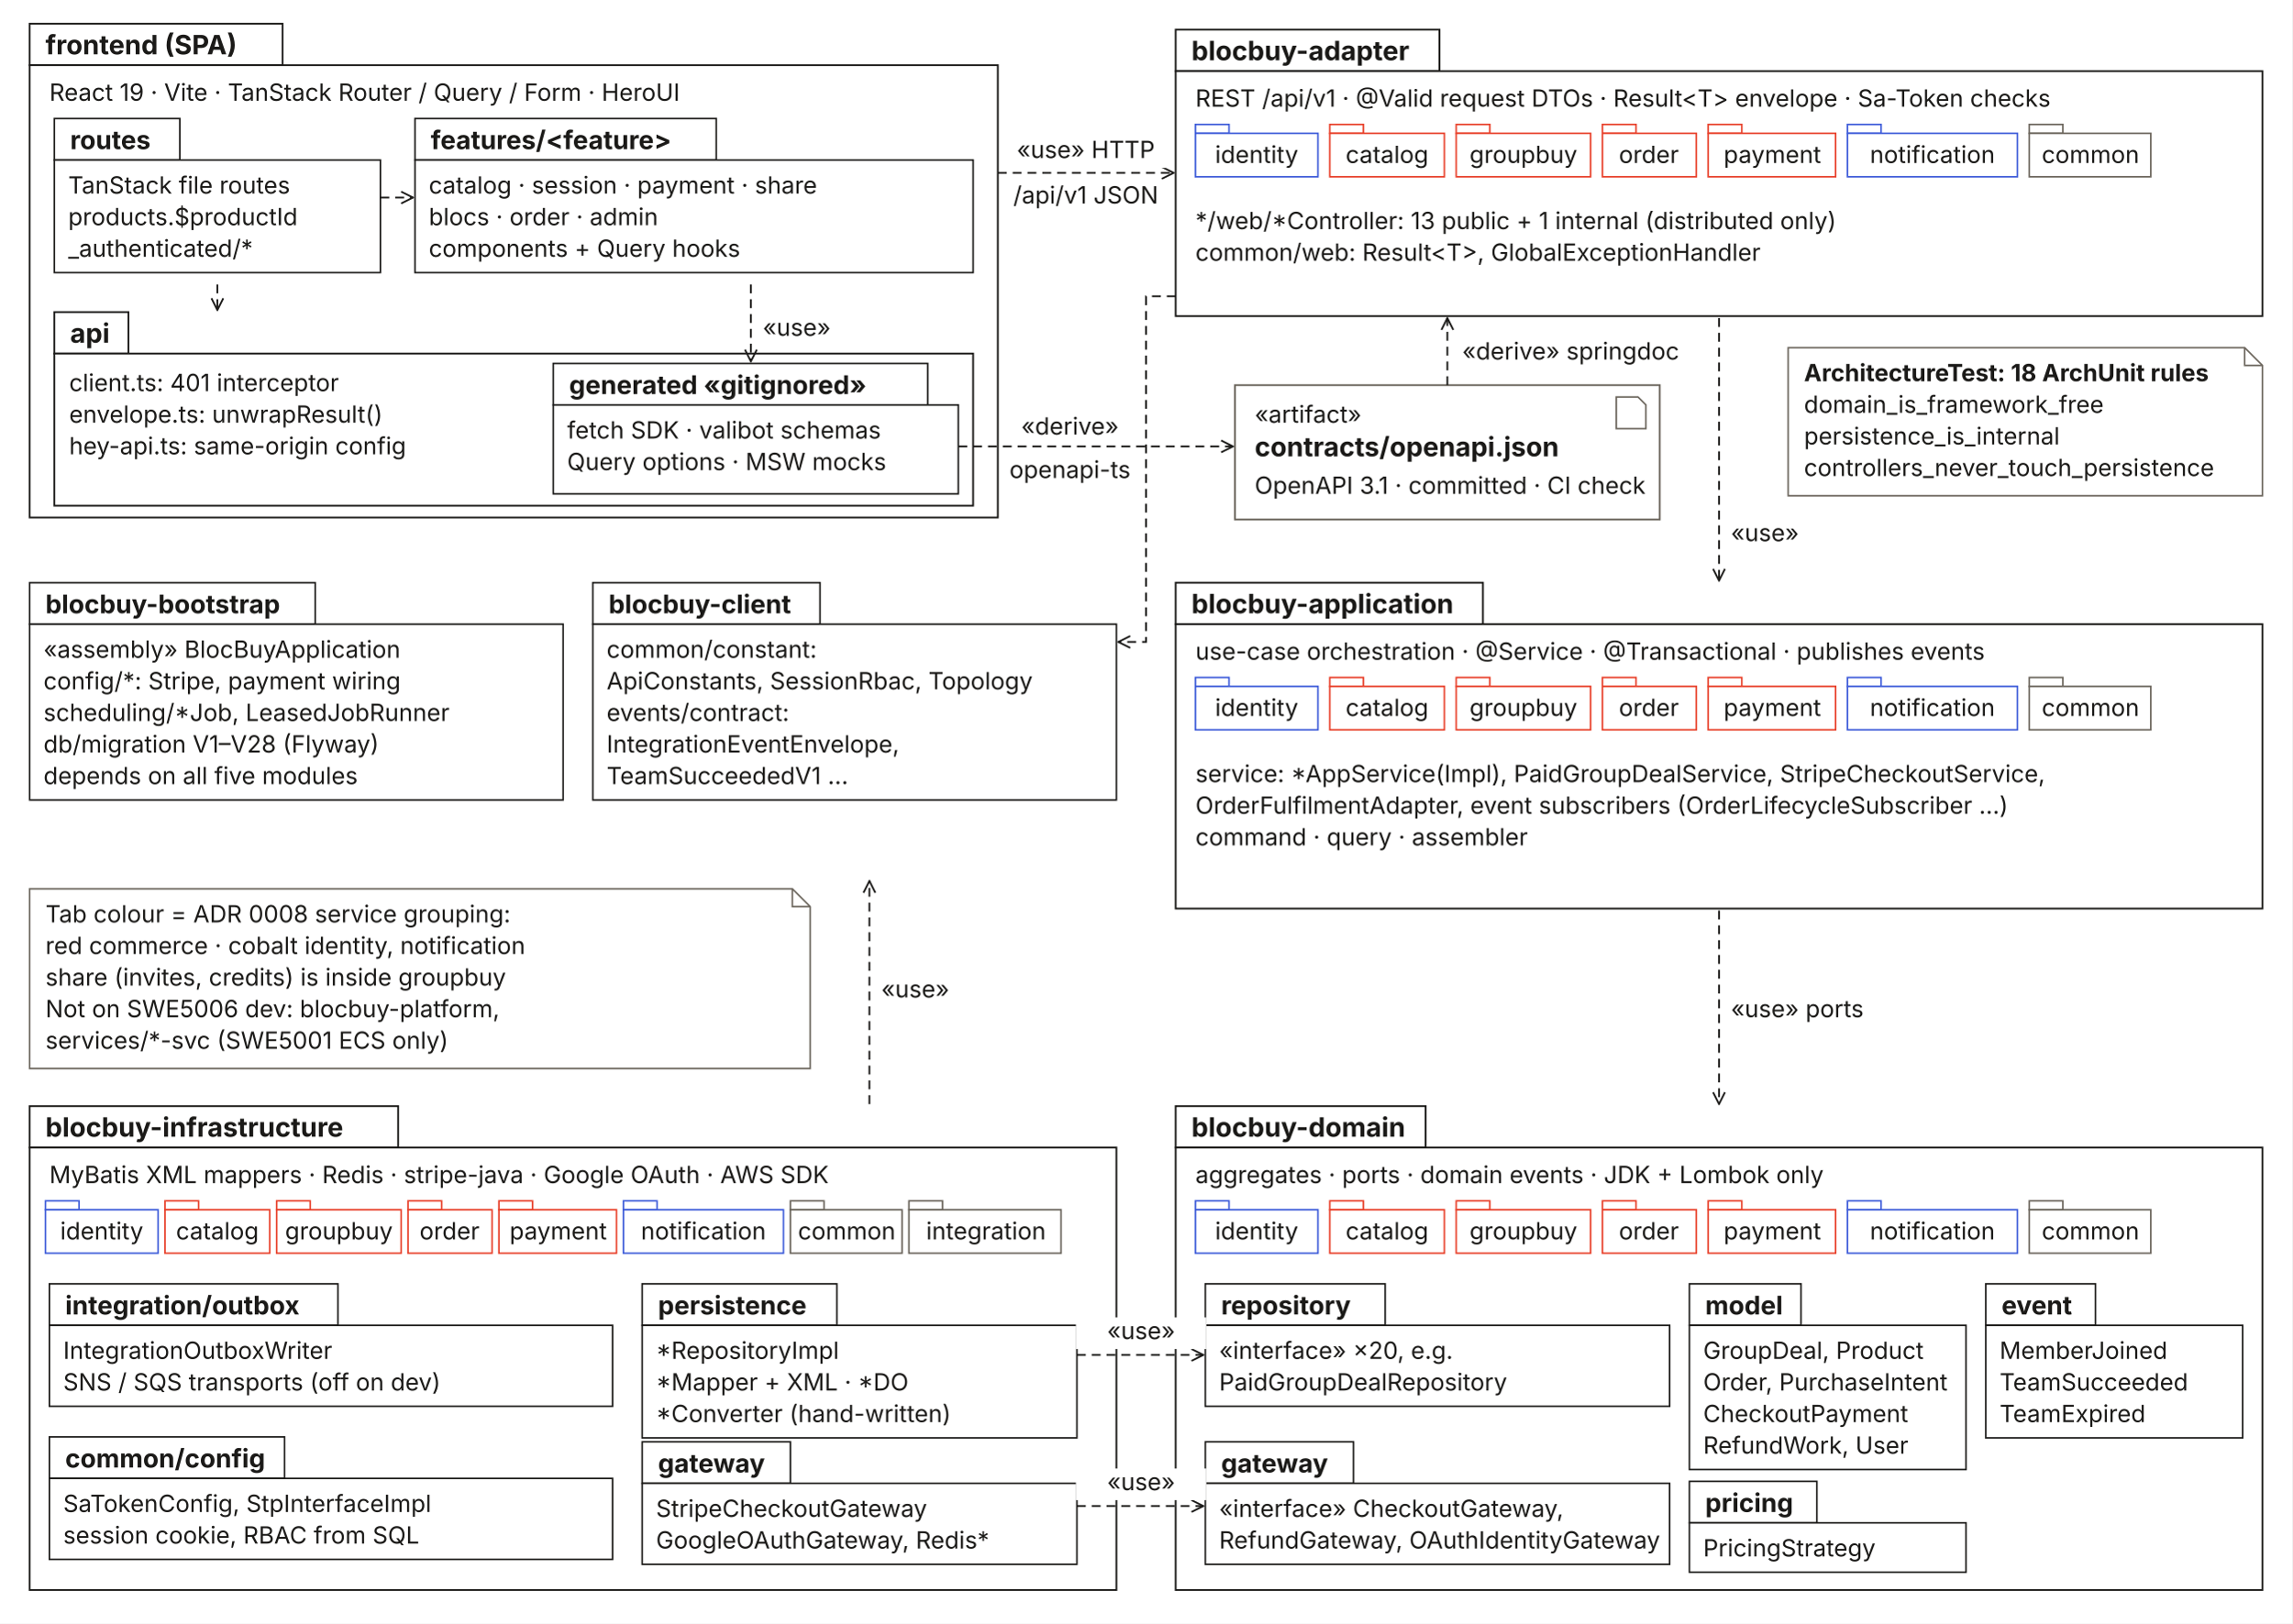
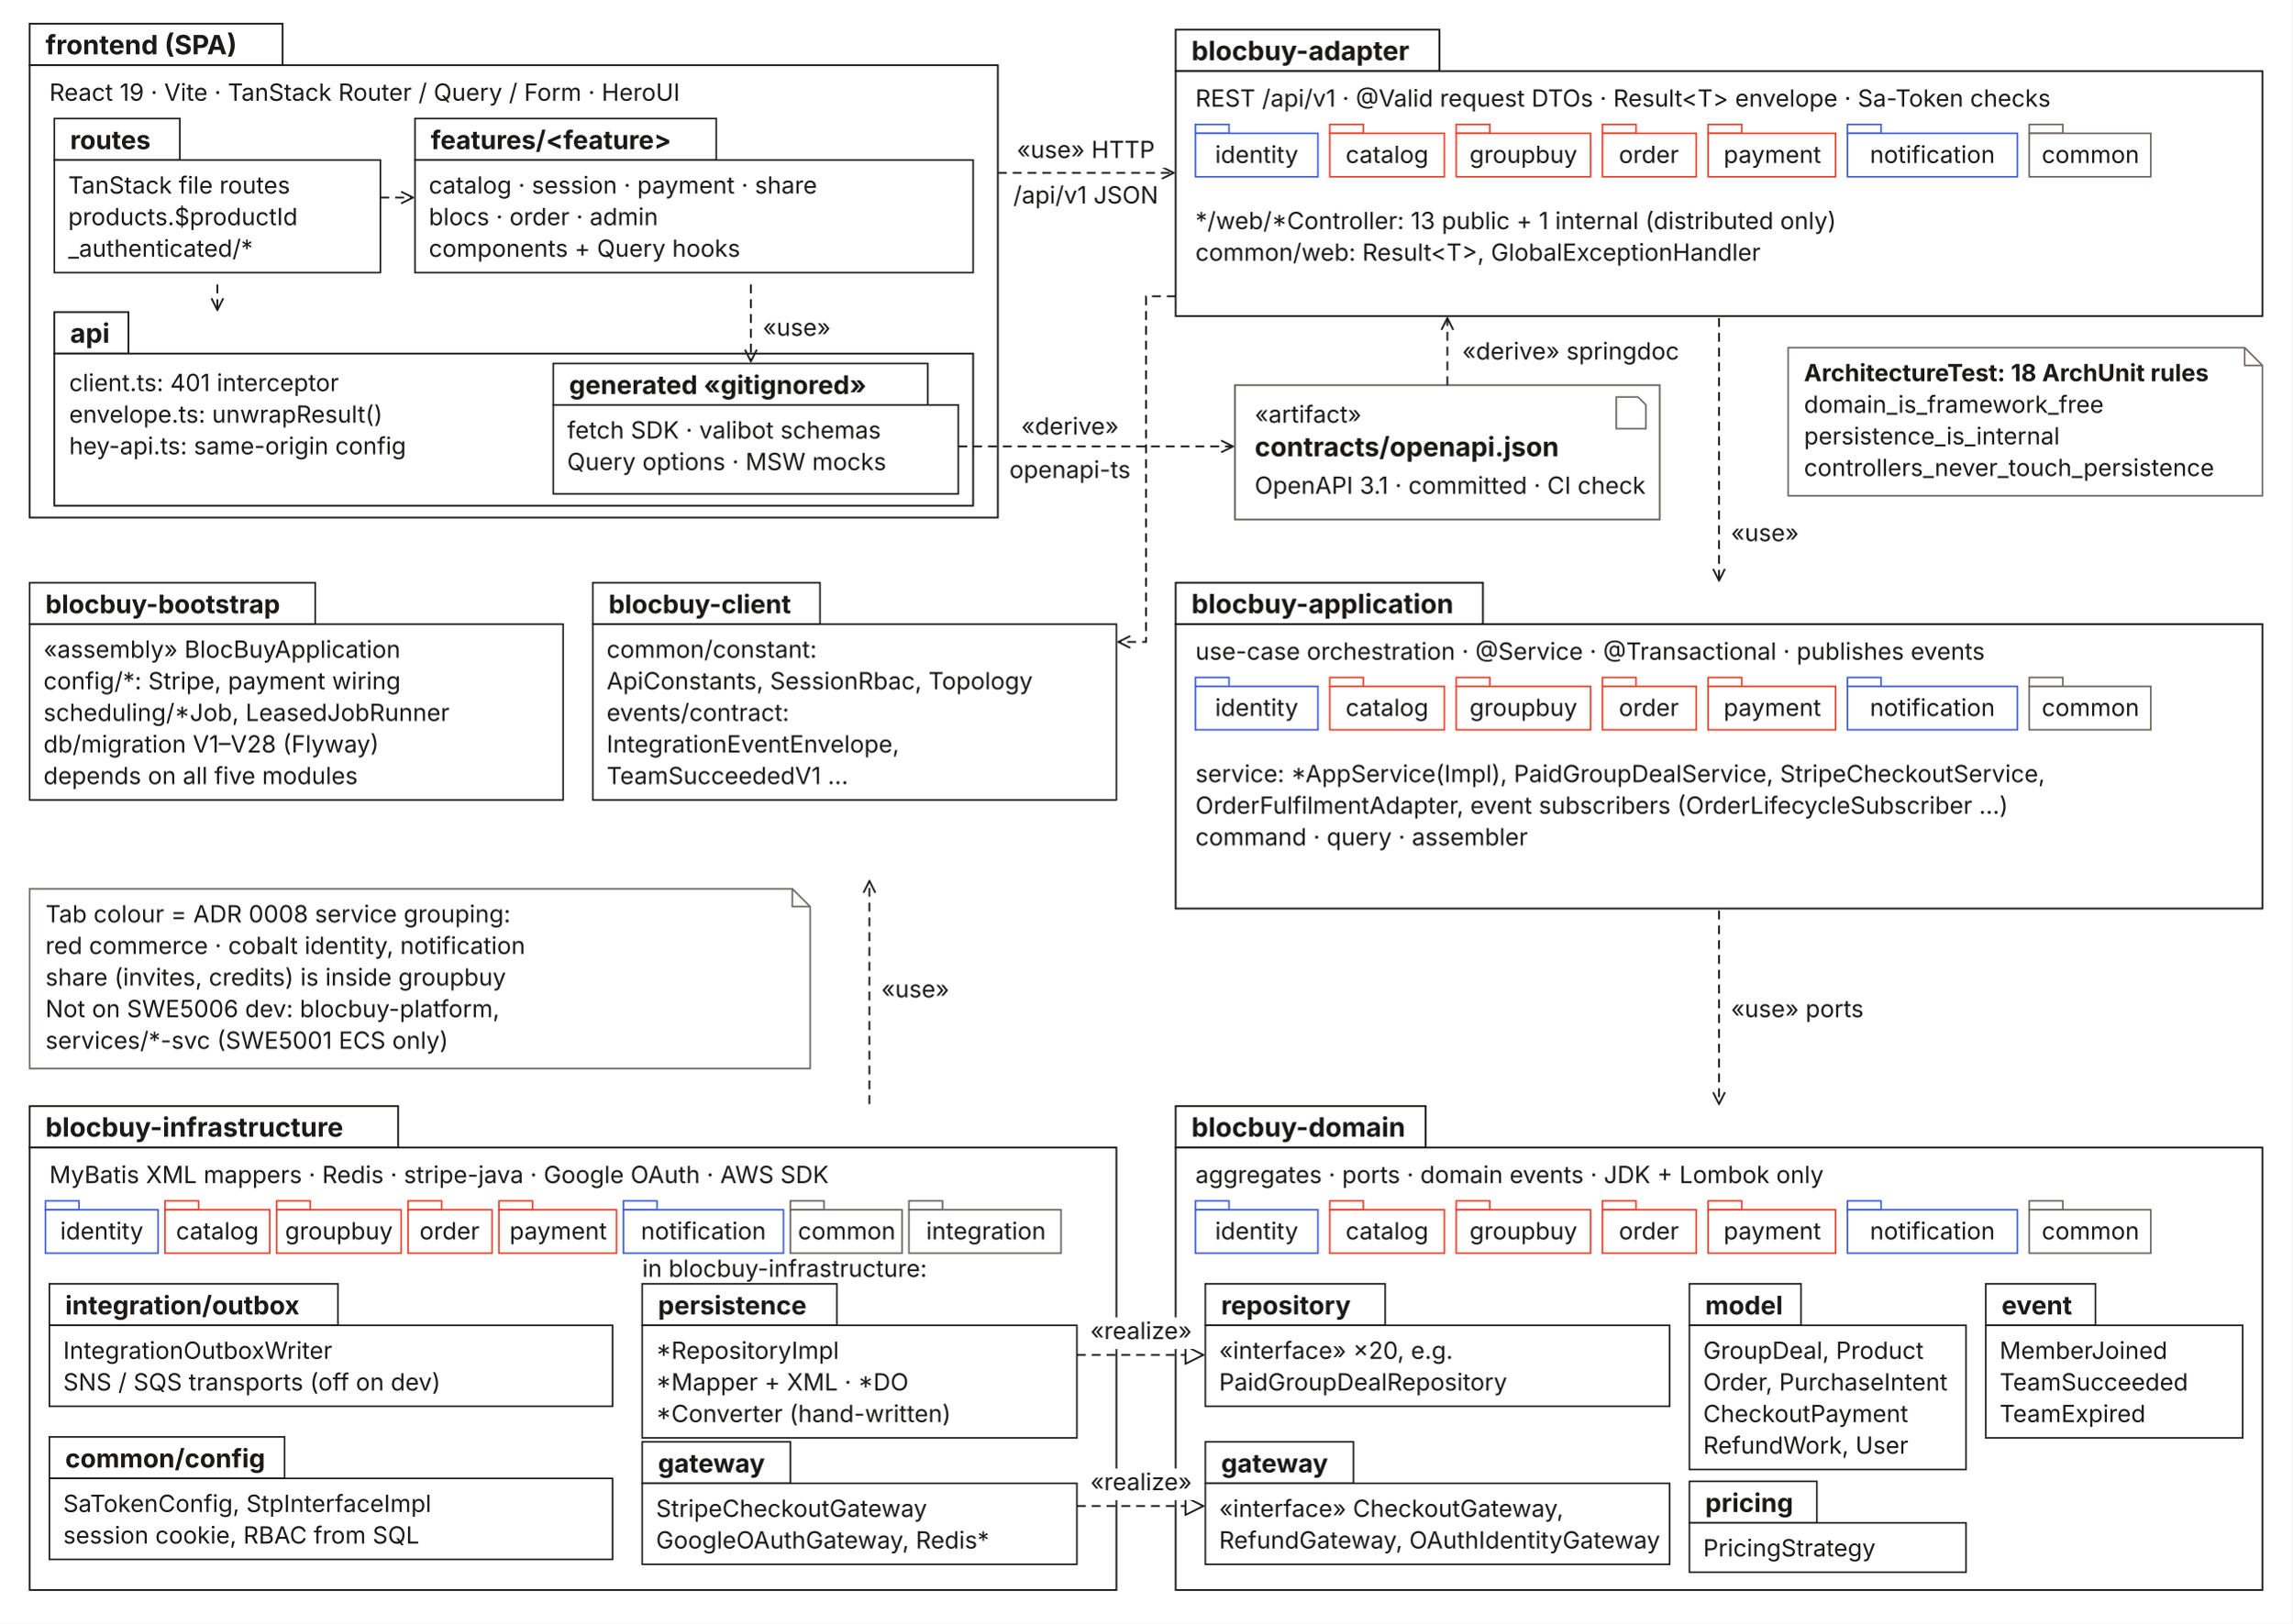
<svg xmlns="http://www.w3.org/2000/svg" width="2320" height="1644" viewBox="0 0 2320 1644" font-family="Inter, Helvetica, Arial, sans-serif">
  <defs>
    <marker id="llOpen" viewBox="0 0 14 14" refX="13" refY="7" markerWidth="14" markerHeight="14" markerUnits="userSpaceOnUse" orient="auto-start-reverse">
      <path d="M1,1 L13,7 L1,13" fill="none" stroke="#1B1A18" stroke-width="1.8" />
    </marker>
    <marker id="llOpenRed" viewBox="0 0 14 14" refX="13" refY="7" markerWidth="14" markerHeight="14" markerUnits="userSpaceOnUse" orient="auto-start-reverse">
      <path d="M1,1 L13,7 L1,13" fill="none" stroke="#E8402A" stroke-width="2" />
    </marker>
    <marker id="llOpenGrey" viewBox="0 0 14 14" refX="13" refY="7" markerWidth="14" markerHeight="14" markerUnits="userSpaceOnUse" orient="auto-start-reverse">
      <path d="M1,1 L13,7 L1,13" fill="none" stroke="#6B655C" stroke-width="1.8" />
    </marker>
    <marker id="llTri" viewBox="0 0 20 20" refX="19" refY="10" markerWidth="20" markerHeight="20" markerUnits="userSpaceOnUse" orient="auto-start-reverse">
      <path d="M1,1 L19,10 L1,19 Z" fill="#FFFFFF" stroke="#1B1A18" stroke-width="1.8" />
    </marker>
    <marker id="llCrow" viewBox="0 0 24 24" refX="23" refY="12" markerWidth="24" markerHeight="24" markerUnits="userSpaceOnUse" orient="auto-start-reverse">
      <path d="M23,1 L5,12 L23,23 M5,1 L5,23" fill="none" stroke="#1B1A18" stroke-width="1.8" />
    </marker>
    <marker id="llCrowO" viewBox="0 0 34 24" refX="33" refY="12" markerWidth="34" markerHeight="24" markerUnits="userSpaceOnUse" orient="auto-start-reverse">
      <path d="M33,1 L15,12 L33,23" fill="none" stroke="#1B1A18" stroke-width="1.8" />
      <circle cx="8" cy="12" r="6" fill="#FFFFFF" stroke="#1B1A18" stroke-width="1.8" />
    </marker>
    <marker id="llOne" viewBox="0 0 24 24" refX="23" refY="12" markerWidth="24" markerHeight="24" markerUnits="userSpaceOnUse" orient="auto-start-reverse">
      <path d="M8,1 L8,23 M16,1 L16,23" fill="none" stroke="#1B1A18" stroke-width="1.8" />
    </marker>
    <marker id="llZeroOne" viewBox="0 0 34 24" refX="33" refY="12" markerWidth="34" markerHeight="24" markerUnits="userSpaceOnUse" orient="auto-start-reverse">
      <path d="M24,1 L24,23" fill="none" stroke="#1B1A18" stroke-width="1.8" />
      <circle cx="10" cy="12" r="6" fill="#FFFFFF" stroke="#1B1A18" stroke-width="1.8" />
    </marker>
  </defs>
  <rect x="0" y="0" width="2320" height="1644" fill="#FFFFFF" />
  <rect x="30" y="24" width="256" height="42" fill="#FFFFFF" stroke="#1B1A18" stroke-width="1.8" />
  <rect x="30" y="66" width="980" height="458" fill="#FFFFFF" stroke="#1B1A18" stroke-width="1.8" />
  <text fill="#1B1A18" x="46" y="55" font-size="27" font-weight="700">frontend  (SPA)</text>
  <text fill="#1B1A18" x="50" y="102" font-size="24">React 19 · Vite · TanStack Router / Query / Form · HeroUI</text>
  <rect x="55" y="120" width="127" height="42" fill="#FFFFFF" stroke="#1B1A18" stroke-width="1.6" />
  <rect x="55" y="162" width="330" height="114" fill="#FFFFFF" stroke="#1B1A18" stroke-width="1.6" />
  <text fill="#1B1A18" x="71" y="151" font-size="26" font-weight="700">routes</text>
  <text fill="#1B1A18" x="69" y="196" font-size="24">TanStack file routes</text>
  <text fill="#1B1A18" x="69" y="228" font-size="24">products.$productId</text>
  <text fill="#1B1A18" x="69" y="260" font-size="24">_authenticated/*</text>
  <rect x="420" y="120" width="305" height="42" fill="#FFFFFF" stroke="#1B1A18" stroke-width="1.6" />
  <rect x="420" y="162" width="565" height="114" fill="#FFFFFF" stroke="#1B1A18" stroke-width="1.6" />
  <text fill="#1B1A18" x="436" y="151" font-size="26" font-weight="700">features/&lt;feature&gt;</text>
  <text fill="#1B1A18" x="434" y="196" font-size="24">catalog · session · payment · share</text>
  <text fill="#1B1A18" x="434" y="228" font-size="24">blocs · order · admin</text>
  <text fill="#1B1A18" x="434" y="260" font-size="24">components + Query hooks</text>
  <rect x="55" y="316" width="75" height="42" fill="#FFFFFF" stroke="#1B1A18" stroke-width="1.8" />
  <rect x="55" y="358" width="930" height="154" fill="#FFFFFF" stroke="#1B1A18" stroke-width="1.8" />
  <text fill="#1B1A18" x="71" y="347" font-size="27" font-weight="700">api</text>
  <text fill="#1B1A18" x="70" y="396" font-size="24">client.ts: 401 interceptor</text>
  <text fill="#1B1A18" x="70" y="428" font-size="24">envelope.ts: unwrapResult()</text>
  <text fill="#1B1A18" x="70" y="460" font-size="24">hey-api.ts: same-origin config</text>
  <rect x="560" y="368" width="379" height="42" fill="#FFFFFF" stroke="#1B1A18" stroke-width="1.6" />
  <rect x="560" y="410" width="410" height="90" fill="#FFFFFF" stroke="#1B1A18" stroke-width="1.6" />
  <text fill="#1B1A18" x="576" y="399" font-size="26" font-weight="700">generated  «gitignored»</text>
  <text fill="#1B1A18" x="574" y="444" font-size="24">fetch SDK · valibot schemas</text>
  <text fill="#1B1A18" x="574" y="476" font-size="24">Query options · MSW mocks</text>
  <polyline points="385,200 418,200" fill="none" stroke="#1B1A18" stroke-width="1.8" stroke-dasharray="9 6" marker-end="url(#llOpen)" />
  <polyline points="760,288 760,366" fill="none" stroke="#1B1A18" stroke-width="1.8" stroke-dasharray="9 6" marker-end="url(#llOpen)" />
  <rect x="768" y="318" width="90" height="32" fill="#FFFFFF" />
  <text fill="#1B1A18" x="772" y="340" font-size="24">«use»</text>
  <polyline points="220,288 220,314" fill="none" stroke="#1B1A18" stroke-width="1.8" stroke-dasharray="9 6" marker-end="url(#llOpen)" />
  <rect x="1190" y="30" width="267" height="42" fill="#FFFFFF" stroke="#1B1A18" stroke-width="1.8" />
  <rect x="1190" y="72" width="1100" height="248" fill="#FFFFFF" stroke="#1B1A18" stroke-width="1.8" />
  <text fill="#1B1A18" x="1206" y="61" font-size="27" font-weight="700">blocbuy-adapter</text>
  <text fill="#1B1A18" x="1210" y="108" font-size="24">REST /api/v1 · @Valid request DTOs · Result&lt;T&gt; envelope · Sa-Token checks</text>
  <rect x="1210" y="126" width="34" height="9" fill="#FFFFFF" stroke="#3E5CD9" stroke-width="1.6" />
  <rect x="1210" y="135" width="124" height="44" fill="#FFFFFF" stroke="#3E5CD9" stroke-width="1.6" />
  <text fill="#1B1A18" x="1272" y="165" font-size="24" text-anchor="middle">identity</text>
  <rect x="1346" y="126" width="34" height="9" fill="#FFFFFF" stroke="#E8402A" stroke-width="1.6" />
  <rect x="1346" y="135" width="116" height="44" fill="#FFFFFF" stroke="#E8402A" stroke-width="1.6" />
  <text fill="#1B1A18" x="1404" y="165" font-size="24" text-anchor="middle">catalog</text>
  <rect x="1474" y="126" width="34" height="9" fill="#FFFFFF" stroke="#E8402A" stroke-width="1.6" />
  <rect x="1474" y="135" width="136" height="44" fill="#FFFFFF" stroke="#E8402A" stroke-width="1.6" />
  <text fill="#1B1A18" x="1542" y="165" font-size="24" text-anchor="middle">groupbuy</text>
  <rect x="1622" y="126" width="34" height="9" fill="#FFFFFF" stroke="#E8402A" stroke-width="1.6" />
  <rect x="1622" y="135" width="95" height="44" fill="#FFFFFF" stroke="#E8402A" stroke-width="1.6" />
  <text fill="#1B1A18" x="1669" y="165" font-size="24" text-anchor="middle">order</text>
  <rect x="1729" y="126" width="34" height="9" fill="#FFFFFF" stroke="#E8402A" stroke-width="1.6" />
  <rect x="1729" y="135" width="129" height="44" fill="#FFFFFF" stroke="#E8402A" stroke-width="1.6" />
  <text fill="#1B1A18" x="1794" y="165" font-size="24" text-anchor="middle">payment</text>
  <rect x="1870" y="126" width="34" height="9" fill="#FFFFFF" stroke="#3E5CD9" stroke-width="1.6" />
  <rect x="1870" y="135" width="172" height="44" fill="#FFFFFF" stroke="#3E5CD9" stroke-width="1.6" />
  <text fill="#1B1A18" x="1956" y="165" font-size="24" text-anchor="middle">notification</text>
  <rect x="2054" y="126" width="34" height="9" fill="#FFFFFF" stroke="#6B655C" stroke-width="1.6" />
  <rect x="2054" y="135" width="123" height="44" fill="#FFFFFF" stroke="#6B655C" stroke-width="1.6" />
  <text fill="#1B1A18" x="2116" y="165" font-size="24" text-anchor="middle">common</text>
  <text fill="#1B1A18" x="1210" y="232" font-size="24">*/web/*Controller: 13 public + 1 internal (distributed only)</text>
  <text fill="#1B1A18" x="1210" y="264" font-size="24">common/web: Result&lt;T&gt;, GlobalExceptionHandler</text>
  <rect x="1250" y="390" width="430" height="136" fill="#FFFFFF" stroke="#6B655C" stroke-width="1.8" />
  <path d="M1636,402 L1658,402 L1666,410 L1666,434 L1636,434 Z" fill="#FFFFFF" stroke="#6B655C" stroke-width="1.6" />
  <text fill="#1B1A18" x="1270" y="428" font-size="24">«artifact»</text>
  <text fill="#1B1A18" x="1270" y="462" font-size="27" font-weight="700">contracts/openapi.json</text>
  <text fill="#1B1A18" x="1270" y="500" font-size="24">OpenAPI 3.1 · committed · CI check</text>
  <polyline points="1010,175 1188,175" fill="none" stroke="#1B1A18" stroke-width="1.8" stroke-dasharray="9 6" marker-end="url(#llOpen)" />
  <rect x="1019" y="138" width="161" height="32" fill="#FFFFFF" />
  <text fill="#1B1A18" x="1099" y="160" font-size="24" text-anchor="middle">«use» HTTP</text>
  <rect x="1020" y="184" width="158" height="32" fill="#FFFFFF" />
  <text fill="#1B1A18" x="1099" y="206" font-size="24" text-anchor="middle">/api/v1 JSON</text>
  <polyline points="970,452 1248,452" fill="none" stroke="#1B1A18" stroke-width="1.8" stroke-dasharray="9 6" marker-end="url(#llOpen)" />
  <rect x="1021" y="418" width="124" height="32" fill="#FFFFFF" />
  <text fill="#1B1A18" x="1083" y="440" font-size="24" text-anchor="middle">«derive»</text>
  <rect x="1015" y="462" width="136" height="32" fill="#FFFFFF" />
  <text fill="#1B1A18" x="1083" y="484" font-size="24" text-anchor="middle">openapi-ts</text>
  <polyline points="1465,390 1465,322" fill="none" stroke="#1B1A18" stroke-width="1.8" stroke-dasharray="9 6" marker-end="url(#llOpen)" />
  <rect x="1476" y="342" width="247" height="32" fill="#FFFFFF" />
  <text fill="#1B1A18" x="1480" y="364" font-size="24">«derive» springdoc</text>
  <path d="M1810,352 L2272,352 L2290,370 L2290,502 L1810,502 Z" fill="#FFFFFF" stroke="#6B655C" stroke-width="1.6" />
  <path d="M2272,352 L2272,370 L2290,370" fill="none" stroke="#6B655C" stroke-width="1.6" />
  <text fill="#1B1A18" x="1826" y="386" font-size="24" font-weight="700">ArchitectureTest: 18 ArchUnit rules</text>
  <text fill="#1B1A18" x="1826" y="418" font-size="24">domain_is_framework_free</text>
  <text fill="#1B1A18" x="1826" y="450" font-size="24">persistence_is_internal</text>
  <text fill="#1B1A18" x="1826" y="482" font-size="24">controllers_never_touch_persistence</text>
  <rect x="1190" y="590" width="311" height="42" fill="#FFFFFF" stroke="#1B1A18" stroke-width="1.8" />
  <rect x="1190" y="632" width="1100" height="288" fill="#FFFFFF" stroke="#1B1A18" stroke-width="1.8" />
  <text fill="#1B1A18" x="1206" y="621" font-size="27" font-weight="700">blocbuy-application</text>
  <text fill="#1B1A18" x="1210" y="668" font-size="24">use-case orchestration · @Service · @Transactional · publishes events</text>
  <rect x="1210" y="686" width="34" height="9" fill="#FFFFFF" stroke="#3E5CD9" stroke-width="1.6" />
  <rect x="1210" y="695" width="124" height="44" fill="#FFFFFF" stroke="#3E5CD9" stroke-width="1.6" />
  <text fill="#1B1A18" x="1272" y="725" font-size="24" text-anchor="middle">identity</text>
  <rect x="1346" y="686" width="34" height="9" fill="#FFFFFF" stroke="#E8402A" stroke-width="1.6" />
  <rect x="1346" y="695" width="116" height="44" fill="#FFFFFF" stroke="#E8402A" stroke-width="1.6" />
  <text fill="#1B1A18" x="1404" y="725" font-size="24" text-anchor="middle">catalog</text>
  <rect x="1474" y="686" width="34" height="9" fill="#FFFFFF" stroke="#E8402A" stroke-width="1.6" />
  <rect x="1474" y="695" width="136" height="44" fill="#FFFFFF" stroke="#E8402A" stroke-width="1.6" />
  <text fill="#1B1A18" x="1542" y="725" font-size="24" text-anchor="middle">groupbuy</text>
  <rect x="1622" y="686" width="34" height="9" fill="#FFFFFF" stroke="#E8402A" stroke-width="1.6" />
  <rect x="1622" y="695" width="95" height="44" fill="#FFFFFF" stroke="#E8402A" stroke-width="1.6" />
  <text fill="#1B1A18" x="1669" y="725" font-size="24" text-anchor="middle">order</text>
  <rect x="1729" y="686" width="34" height="9" fill="#FFFFFF" stroke="#E8402A" stroke-width="1.6" />
  <rect x="1729" y="695" width="129" height="44" fill="#FFFFFF" stroke="#E8402A" stroke-width="1.6" />
  <text fill="#1B1A18" x="1794" y="725" font-size="24" text-anchor="middle">payment</text>
  <rect x="1870" y="686" width="34" height="9" fill="#FFFFFF" stroke="#3E5CD9" stroke-width="1.6" />
  <rect x="1870" y="695" width="172" height="44" fill="#FFFFFF" stroke="#3E5CD9" stroke-width="1.6" />
  <text fill="#1B1A18" x="1956" y="725" font-size="24" text-anchor="middle">notification</text>
  <rect x="2054" y="686" width="34" height="9" fill="#FFFFFF" stroke="#6B655C" stroke-width="1.6" />
  <rect x="2054" y="695" width="123" height="44" fill="#FFFFFF" stroke="#6B655C" stroke-width="1.6" />
  <text fill="#1B1A18" x="2116" y="725" font-size="24" text-anchor="middle">common</text>
  <text fill="#1B1A18" x="1210" y="792" font-size="24">service: *AppService(Impl), PaidGroupDealService, StripeCheckoutService,</text>
  <text fill="#1B1A18" x="1210" y="824" font-size="24">OrderFulfilmentAdapter, event subscribers (OrderLifecycleSubscriber …)</text>
  <text fill="#1B1A18" x="1210" y="856" font-size="24">command · query · assembler</text>
  <polyline points="1740,322 1740,588" fill="none" stroke="#1B1A18" stroke-width="1.8" stroke-dasharray="9 6" marker-end="url(#llOpen)" />
  <rect x="1748" y="526" width="90" height="32" fill="#FFFFFF" />
  <text fill="#1B1A18" x="1752" y="548" font-size="24">«use»</text>
  <rect x="30" y="590" width="289" height="42" fill="#FFFFFF" stroke="#1B1A18" stroke-width="1.6" />
  <rect x="30" y="632" width="540" height="178" fill="#FFFFFF" stroke="#1B1A18" stroke-width="1.6" />
  <text fill="#1B1A18" x="46" y="621" font-size="26" font-weight="700">blocbuy-bootstrap</text>
  <text fill="#1B1A18" x="44" y="666" font-size="24">«assembly» BlocBuyApplication</text>
  <text fill="#1B1A18" x="44" y="698" font-size="24">config/*: Stripe, payment wiring</text>
  <text fill="#1B1A18" x="44" y="730" font-size="24">scheduling/*Job, LeasedJobRunner</text>
  <text fill="#1B1A18" x="44" y="762" font-size="24">db/migration V1–V28 (Flyway)</text>
  <text fill="#1B1A18" x="44" y="794" font-size="24">depends on all five modules</text>
  <rect x="600" y="590" width="230" height="42" fill="#FFFFFF" stroke="#1B1A18" stroke-width="1.6" />
  <rect x="600" y="632" width="530" height="178" fill="#FFFFFF" stroke="#1B1A18" stroke-width="1.6" />
  <text fill="#1B1A18" x="616" y="621" font-size="26" font-weight="700">blocbuy-client</text>
  <text fill="#1B1A18" x="614" y="666" font-size="24">common/constant:</text>
  <text fill="#1B1A18" x="614" y="698" font-size="24">ApiConstants, SessionRbac, Topology</text>
  <text fill="#1B1A18" x="614" y="730" font-size="24">events/contract:</text>
  <text fill="#1B1A18" x="614" y="762" font-size="24">IntegrationEventEnvelope,</text>
  <text fill="#1B1A18" x="614" y="794" font-size="24">TeamSucceededV1 …</text>
  <path d="M30,900 L802,900 L820,918 L820,1082 L30,1082 Z" fill="#FFFFFF" stroke="#6B655C" stroke-width="1.6" />
  <path d="M802,900 L802,918 L820,918" fill="none" stroke="#6B655C" stroke-width="1.6" />
  <text fill="#1B1A18" x="46" y="934" font-size="24">Tab colour = ADR 0008 service grouping:</text>
  <text fill="#1B1A18" x="46" y="966" font-size="24">red commerce · cobalt identity, notification</text>
  <text fill="#1B1A18" x="46" y="998" font-size="24">share (invites, credits) is inside groupbuy</text>
  <text fill="#1B1A18" x="46" y="1030" font-size="24">Not on SWE5006 dev: blocbuy-platform,</text>
  <text fill="#1B1A18" x="46" y="1062" font-size="24">services/*-svc (SWE5001 ECS only)</text>
  <polyline points="1190,300 1160,300 1160,650 1132,650" fill="none" stroke="#1B1A18" stroke-width="1.8" stroke-dasharray="9 6" marker-end="url(#llOpen)" />
  <rect x="30" y="1120" width="373" height="42" fill="#FFFFFF" stroke="#1B1A18" stroke-width="1.8" />
  <rect x="30" y="1162" width="1100" height="448" fill="#FFFFFF" stroke="#1B1A18" stroke-width="1.8" />
  <text fill="#1B1A18" x="46" y="1151" font-size="27" font-weight="700">blocbuy-infrastructure</text>
  <text fill="#1B1A18" x="50" y="1198" font-size="24">MyBatis XML mappers · Redis · stripe-java · Google OAuth · AWS SDK</text>
  <rect x="46" y="1216" width="34" height="9" fill="#FFFFFF" stroke="#3E5CD9" stroke-width="1.6" />
  <rect x="46" y="1225" width="114" height="44" fill="#FFFFFF" stroke="#3E5CD9" stroke-width="1.6" />
  <text fill="#1B1A18" x="103" y="1255" font-size="24" text-anchor="middle">identity</text>
  <rect x="167" y="1216" width="34" height="9" fill="#FFFFFF" stroke="#E8402A" stroke-width="1.6" />
  <rect x="167" y="1225" width="106" height="44" fill="#FFFFFF" stroke="#E8402A" stroke-width="1.6" />
  <text fill="#1B1A18" x="220" y="1255" font-size="24" text-anchor="middle">catalog</text>
  <rect x="280" y="1216" width="34" height="9" fill="#FFFFFF" stroke="#E8402A" stroke-width="1.6" />
  <rect x="280" y="1225" width="126" height="44" fill="#FFFFFF" stroke="#E8402A" stroke-width="1.6" />
  <text fill="#1B1A18" x="343" y="1255" font-size="24" text-anchor="middle">groupbuy</text>
  <rect x="413" y="1216" width="34" height="9" fill="#FFFFFF" stroke="#E8402A" stroke-width="1.6" />
  <rect x="413" y="1225" width="85" height="44" fill="#FFFFFF" stroke="#E8402A" stroke-width="1.6" />
  <text fill="#1B1A18" x="455" y="1255" font-size="24" text-anchor="middle">order</text>
  <rect x="505" y="1216" width="34" height="9" fill="#FFFFFF" stroke="#E8402A" stroke-width="1.6" />
  <rect x="505" y="1225" width="119" height="44" fill="#FFFFFF" stroke="#E8402A" stroke-width="1.6" />
  <text fill="#1B1A18" x="565" y="1255" font-size="24" text-anchor="middle">payment</text>
  <rect x="631" y="1216" width="34" height="9" fill="#FFFFFF" stroke="#3E5CD9" stroke-width="1.6" />
  <rect x="631" y="1225" width="162" height="44" fill="#FFFFFF" stroke="#3E5CD9" stroke-width="1.6" />
  <text fill="#1B1A18" x="712" y="1255" font-size="24" text-anchor="middle">notification</text>
  <rect x="800" y="1216" width="34" height="9" fill="#FFFFFF" stroke="#6B655C" stroke-width="1.6" />
  <rect x="800" y="1225" width="113" height="44" fill="#FFFFFF" stroke="#6B655C" stroke-width="1.6" />
  <text fill="#1B1A18" x="857" y="1255" font-size="24" text-anchor="middle">common</text>
  <rect x="920" y="1216" width="34" height="9" fill="#FFFFFF" stroke="#6B655C" stroke-width="1.6" />
  <rect x="920" y="1225" width="154" height="44" fill="#FFFFFF" stroke="#6B655C" stroke-width="1.6" />
  <text fill="#1B1A18" x="998" y="1255" font-size="24" text-anchor="middle">integration</text>
  <rect x="50" y="1300" width="292" height="42" fill="#FFFFFF" stroke="#1B1A18" stroke-width="1.6" />
  <rect x="50" y="1342" width="570" height="82" fill="#FFFFFF" stroke="#1B1A18" stroke-width="1.6" />
  <text fill="#1B1A18" x="66" y="1331" font-size="26" font-weight="700">integration/outbox</text>
  <text fill="#1B1A18" x="64" y="1376" font-size="24">IntegrationOutboxWriter</text>
  <text fill="#1B1A18" x="64" y="1408" font-size="24">SNS / SQS transports (off on dev)</text>
  <rect x="50" y="1455" width="238" height="42" fill="#FFFFFF" stroke="#1B1A18" stroke-width="1.6" />
  <rect x="50" y="1497" width="570" height="82" fill="#FFFFFF" stroke="#1B1A18" stroke-width="1.6" />
  <text fill="#1B1A18" x="66" y="1486" font-size="26" font-weight="700">common/config</text>
  <text fill="#1B1A18" x="64" y="1531" font-size="24">SaTokenConfig, StpInterfaceImpl</text>
  <text fill="#1B1A18" x="64" y="1563" font-size="24">session cookie, RBAC from SQL</text>
+   <text fill="#1B1A18" x="650" y="1293" font-size="24">in blocbuy-infrastructure:</text>
  <rect x="650" y="1300" width="197" height="42" fill="#FFFFFF" stroke="#1B1A18" stroke-width="1.6" />
  <rect x="650" y="1342" width="440" height="114" fill="#FFFFFF" stroke="#1B1A18" stroke-width="1.6" />
  <text fill="#1B1A18" x="666" y="1331" font-size="26" font-weight="700">persistence</text>
  <text fill="#1B1A18" x="664" y="1376" font-size="24">*RepositoryImpl</text>
  <text fill="#1B1A18" x="664" y="1408" font-size="24">*Mapper + XML · *DO</text>
  <text fill="#1B1A18" x="664" y="1440" font-size="24">*Converter (hand-written)</text>
  <rect x="650" y="1460" width="150" height="42" fill="#FFFFFF" stroke="#1B1A18" stroke-width="1.6" />
  <rect x="650" y="1502" width="440" height="82" fill="#FFFFFF" stroke="#1B1A18" stroke-width="1.6" />
  <text fill="#1B1A18" x="666" y="1491" font-size="26" font-weight="700">gateway</text>
  <text fill="#1B1A18" x="664" y="1536" font-size="24">StripeCheckoutGateway</text>
  <text fill="#1B1A18" x="664" y="1568" font-size="24">GoogleOAuthGateway, Redis*</text>
  <polyline points="880,1118 880,892" fill="none" stroke="#1B1A18" stroke-width="1.8" stroke-dasharray="9 6" marker-end="url(#llOpen)" />
  <rect x="888" y="988" width="90" height="32" fill="#FFFFFF" />
  <text fill="#1B1A18" x="892" y="1010" font-size="24">«use»</text>
  <rect x="1190" y="1120" width="253" height="42" fill="#FFFFFF" stroke="#1B1A18" stroke-width="1.8" />
  <rect x="1190" y="1162" width="1100" height="448" fill="#FFFFFF" stroke="#1B1A18" stroke-width="1.8" />
  <text fill="#1B1A18" x="1206" y="1151" font-size="27" font-weight="700">blocbuy-domain</text>
  <text fill="#1B1A18" x="1210" y="1198" font-size="24">aggregates · ports · domain events · JDK + Lombok only</text>
  <rect x="1210" y="1216" width="34" height="9" fill="#FFFFFF" stroke="#3E5CD9" stroke-width="1.6" />
  <rect x="1210" y="1225" width="124" height="44" fill="#FFFFFF" stroke="#3E5CD9" stroke-width="1.6" />
  <text fill="#1B1A18" x="1272" y="1255" font-size="24" text-anchor="middle">identity</text>
  <rect x="1346" y="1216" width="34" height="9" fill="#FFFFFF" stroke="#E8402A" stroke-width="1.6" />
  <rect x="1346" y="1225" width="116" height="44" fill="#FFFFFF" stroke="#E8402A" stroke-width="1.6" />
  <text fill="#1B1A18" x="1404" y="1255" font-size="24" text-anchor="middle">catalog</text>
  <rect x="1474" y="1216" width="34" height="9" fill="#FFFFFF" stroke="#E8402A" stroke-width="1.6" />
  <rect x="1474" y="1225" width="136" height="44" fill="#FFFFFF" stroke="#E8402A" stroke-width="1.6" />
  <text fill="#1B1A18" x="1542" y="1255" font-size="24" text-anchor="middle">groupbuy</text>
  <rect x="1622" y="1216" width="34" height="9" fill="#FFFFFF" stroke="#E8402A" stroke-width="1.6" />
  <rect x="1622" y="1225" width="95" height="44" fill="#FFFFFF" stroke="#E8402A" stroke-width="1.6" />
  <text fill="#1B1A18" x="1669" y="1255" font-size="24" text-anchor="middle">order</text>
  <rect x="1729" y="1216" width="34" height="9" fill="#FFFFFF" stroke="#E8402A" stroke-width="1.6" />
  <rect x="1729" y="1225" width="129" height="44" fill="#FFFFFF" stroke="#E8402A" stroke-width="1.6" />
  <text fill="#1B1A18" x="1794" y="1255" font-size="24" text-anchor="middle">payment</text>
  <rect x="1870" y="1216" width="34" height="9" fill="#FFFFFF" stroke="#3E5CD9" stroke-width="1.6" />
  <rect x="1870" y="1225" width="172" height="44" fill="#FFFFFF" stroke="#3E5CD9" stroke-width="1.6" />
  <text fill="#1B1A18" x="1956" y="1255" font-size="24" text-anchor="middle">notification</text>
  <rect x="2054" y="1216" width="34" height="9" fill="#FFFFFF" stroke="#6B655C" stroke-width="1.6" />
  <rect x="2054" y="1225" width="123" height="44" fill="#FFFFFF" stroke="#6B655C" stroke-width="1.6" />
  <text fill="#1B1A18" x="2116" y="1255" font-size="24" text-anchor="middle">common</text>
  <rect x="1220" y="1300" width="182" height="42" fill="#FFFFFF" stroke="#1B1A18" stroke-width="1.6" />
  <rect x="1220" y="1342" width="470" height="82" fill="#FFFFFF" stroke="#1B1A18" stroke-width="1.6" />
  <text fill="#1B1A18" x="1236" y="1331" font-size="26" font-weight="700">repository</text>
  <text fill="#1B1A18" x="1234" y="1376" font-size="24">«interface» ×20, e.g.</text>
  <text fill="#1B1A18" x="1234" y="1408" font-size="24">PaidGroupDealRepository</text>
  <rect x="1220" y="1460" width="150" height="42" fill="#FFFFFF" stroke="#1B1A18" stroke-width="1.6" />
  <rect x="1220" y="1502" width="470" height="82" fill="#FFFFFF" stroke="#1B1A18" stroke-width="1.6" />
  <text fill="#1B1A18" x="1236" y="1491" font-size="26" font-weight="700">gateway</text>
  <text fill="#1B1A18" x="1234" y="1536" font-size="24">«interface» CheckoutGateway,</text>
  <text fill="#1B1A18" x="1234" y="1568" font-size="24">RefundGateway, OAuthIdentityGateway</text>
  <rect x="1710" y="1300" width="113" height="42" fill="#FFFFFF" stroke="#1B1A18" stroke-width="1.6" />
  <rect x="1710" y="1342" width="280" height="146" fill="#FFFFFF" stroke="#1B1A18" stroke-width="1.6" />
  <text fill="#1B1A18" x="1726" y="1331" font-size="26" font-weight="700">model</text>
  <text fill="#1B1A18" x="1724" y="1376" font-size="24">GroupDeal, Product</text>
  <text fill="#1B1A18" x="1724" y="1408" font-size="24">Order, PurchaseIntent</text>
  <text fill="#1B1A18" x="1724" y="1440" font-size="24">CheckoutPayment</text>
  <text fill="#1B1A18" x="1724" y="1472" font-size="24">RefundWork, User</text>
  <rect x="2010" y="1300" width="111" height="42" fill="#FFFFFF" stroke="#1B1A18" stroke-width="1.6" />
  <rect x="2010" y="1342" width="260" height="114" fill="#FFFFFF" stroke="#1B1A18" stroke-width="1.6" />
  <text fill="#1B1A18" x="2026" y="1331" font-size="26" font-weight="700">event</text>
  <text fill="#1B1A18" x="2024" y="1376" font-size="24">MemberJoined</text>
  <text fill="#1B1A18" x="2024" y="1408" font-size="24">TeamSucceeded</text>
  <text fill="#1B1A18" x="2024" y="1440" font-size="24">TeamExpired</text>
  <rect x="1710" y="1500" width="129" height="42" fill="#FFFFFF" stroke="#1B1A18" stroke-width="1.6" />
  <rect x="1710" y="1542" width="280" height="50" fill="#FFFFFF" stroke="#1B1A18" stroke-width="1.6" />
  <text fill="#1B1A18" x="1726" y="1531" font-size="26" font-weight="700">pricing</text>
  <text fill="#1B1A18" x="1724" y="1576" font-size="24">PricingStrategy</text>
  <polyline points="1740,922 1740,1118" fill="none" stroke="#1B1A18" stroke-width="1.8" stroke-dasharray="9 6" marker-end="url(#llOpen)" />
  <rect x="1748" y="1008" width="164" height="32" fill="#FFFFFF" />
  <text fill="#1B1A18" x="1752" y="1030" font-size="24">«use» ports</text>
-   <polyline points="1090,1372 1218,1372" fill="none" stroke="#1B1A18" stroke-width="1.8" stroke-dasharray="9 6" marker-end="url(#llOpen)" />
-   <rect x="1089" y="1334" width="132" height="32" fill="#FFFFFF" />
-   <text fill="#1B1A18" x="1155" y="1356" font-size="24" text-anchor="middle">«use»</text>
-   <polyline points="1090,1525 1218,1525" fill="none" stroke="#1B1A18" stroke-width="1.8" stroke-dasharray="9 6" marker-end="url(#llOpen)" />
-   <rect x="1089" y="1487" width="132" height="32" fill="#FFFFFF" />
-   <text fill="#1B1A18" x="1155" y="1509" font-size="24" text-anchor="middle">«use»</text>
+   <polyline points="1090,1372 1218,1372" fill="none" stroke="#1B1A18" stroke-width="1.8" stroke-dasharray="9 6" marker-end="url(#llTri)" />
+   <rect x="1094" y="1334" width="122" height="32" fill="#FFFFFF" />
+   <text fill="#1B1A18" x="1155" y="1356" font-size="24" text-anchor="middle">«realize»</text>
+   <polyline points="1090,1525 1218,1525" fill="none" stroke="#1B1A18" stroke-width="1.8" stroke-dasharray="9 6" marker-end="url(#llTri)" />
+   <rect x="1094" y="1487" width="122" height="32" fill="#FFFFFF" />
+   <text fill="#1B1A18" x="1155" y="1509" font-size="24" text-anchor="middle">«realize»</text>
</svg>
